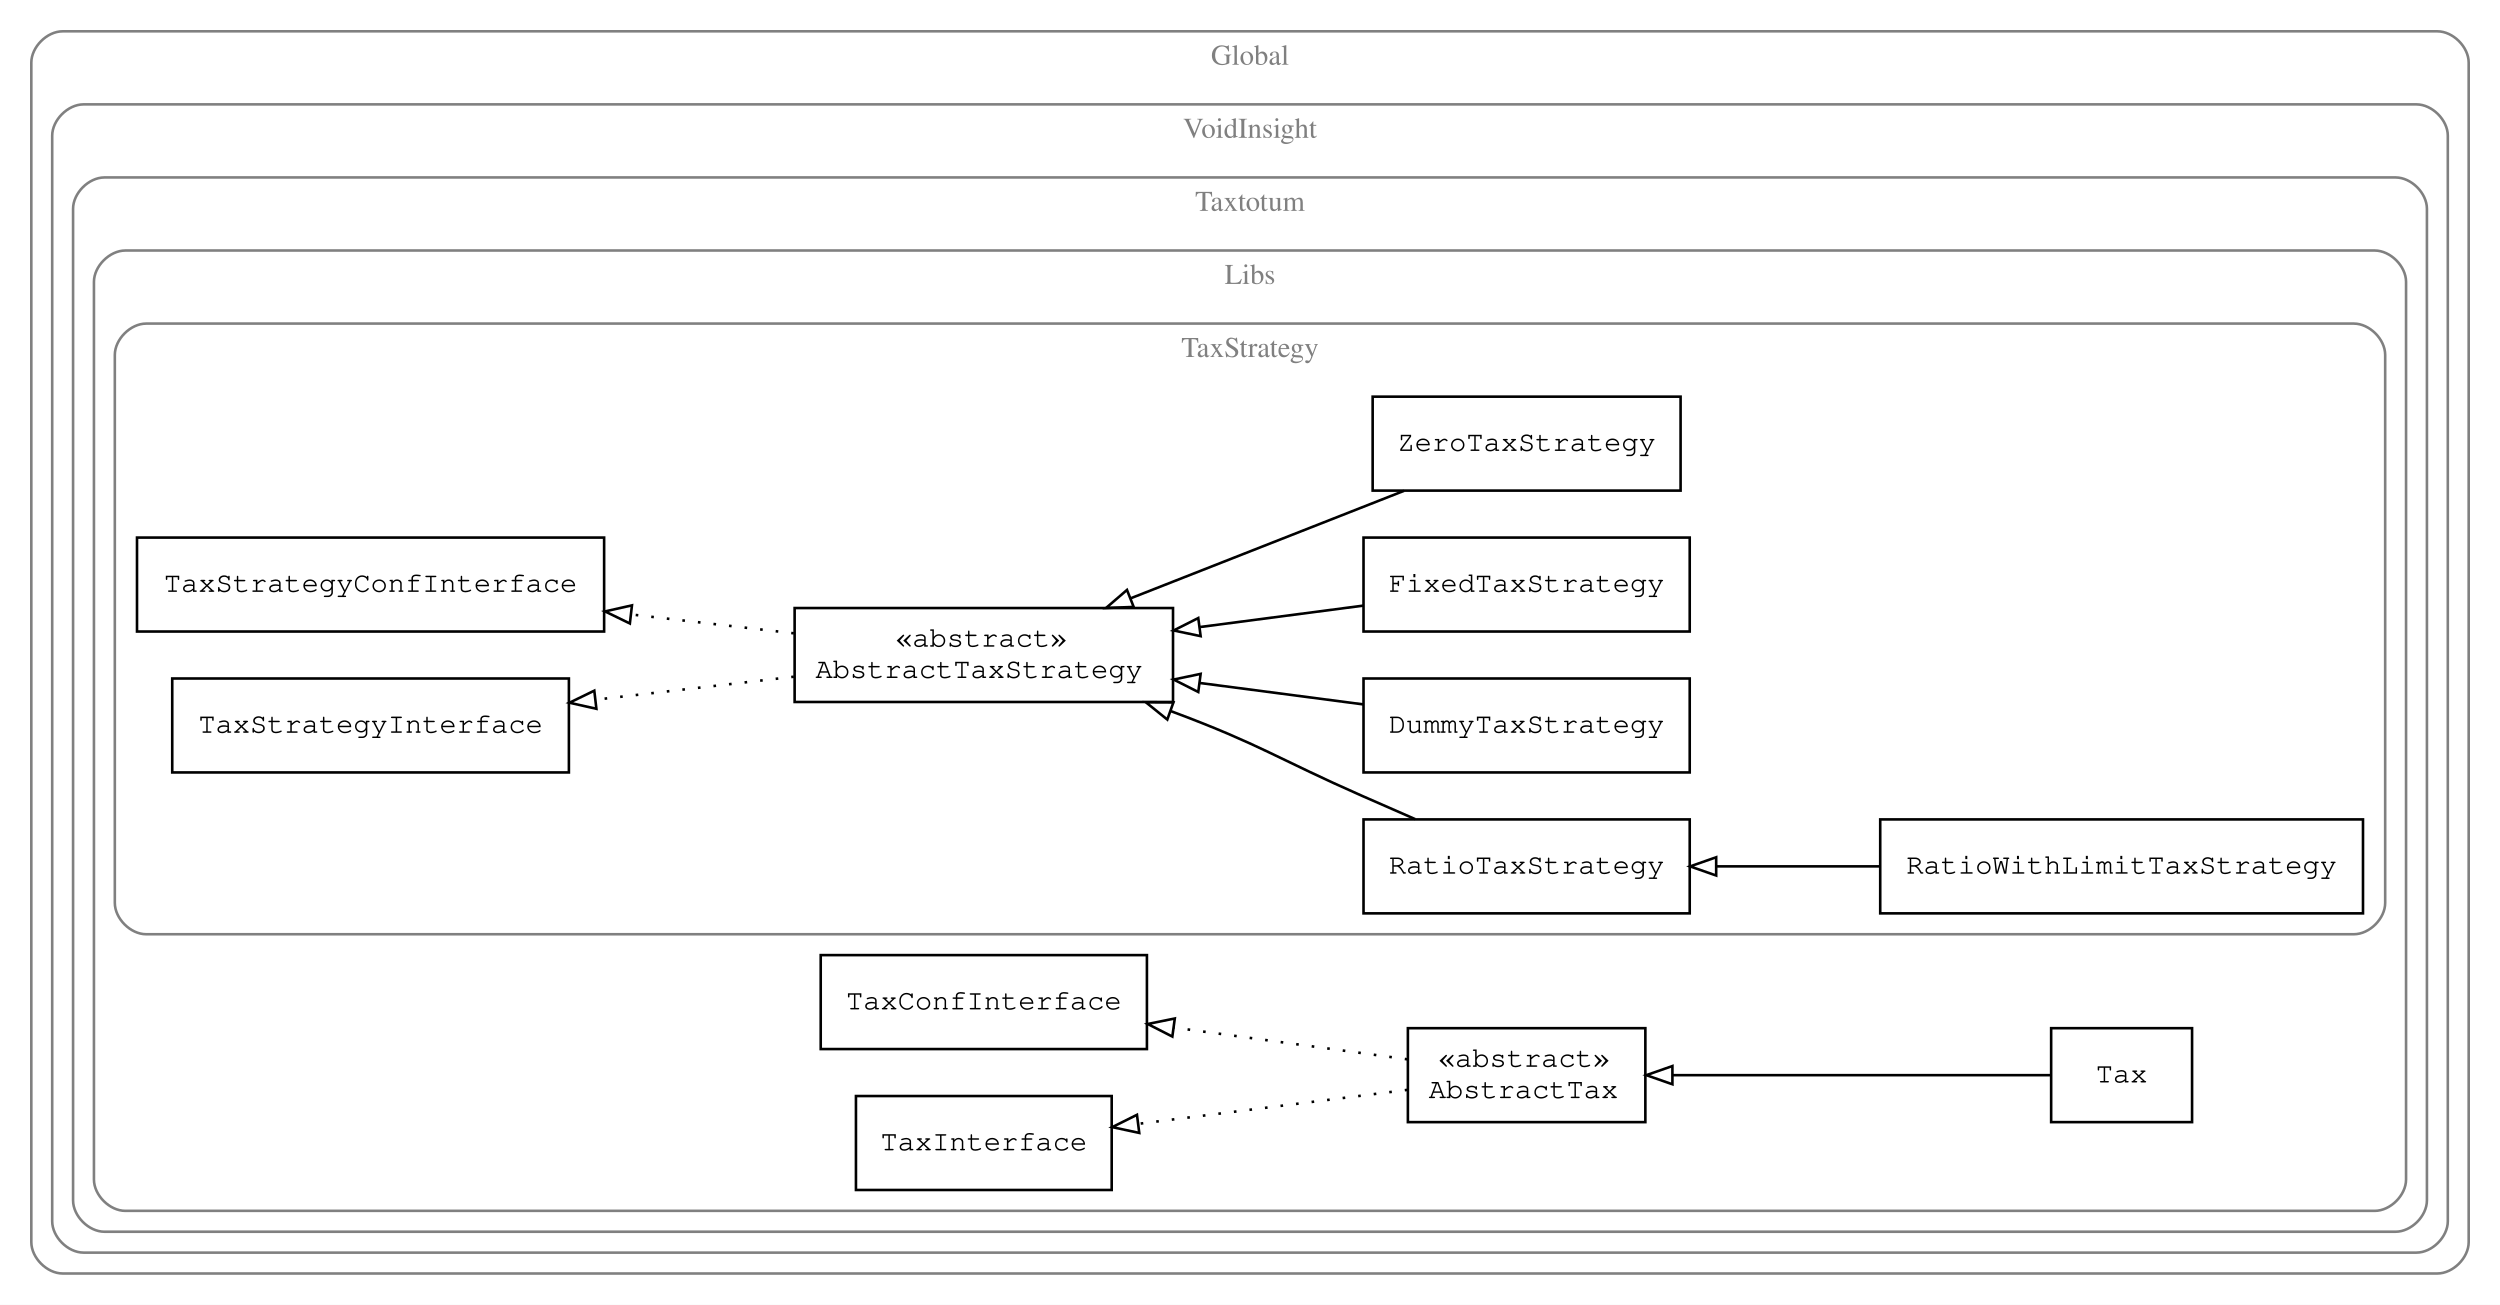
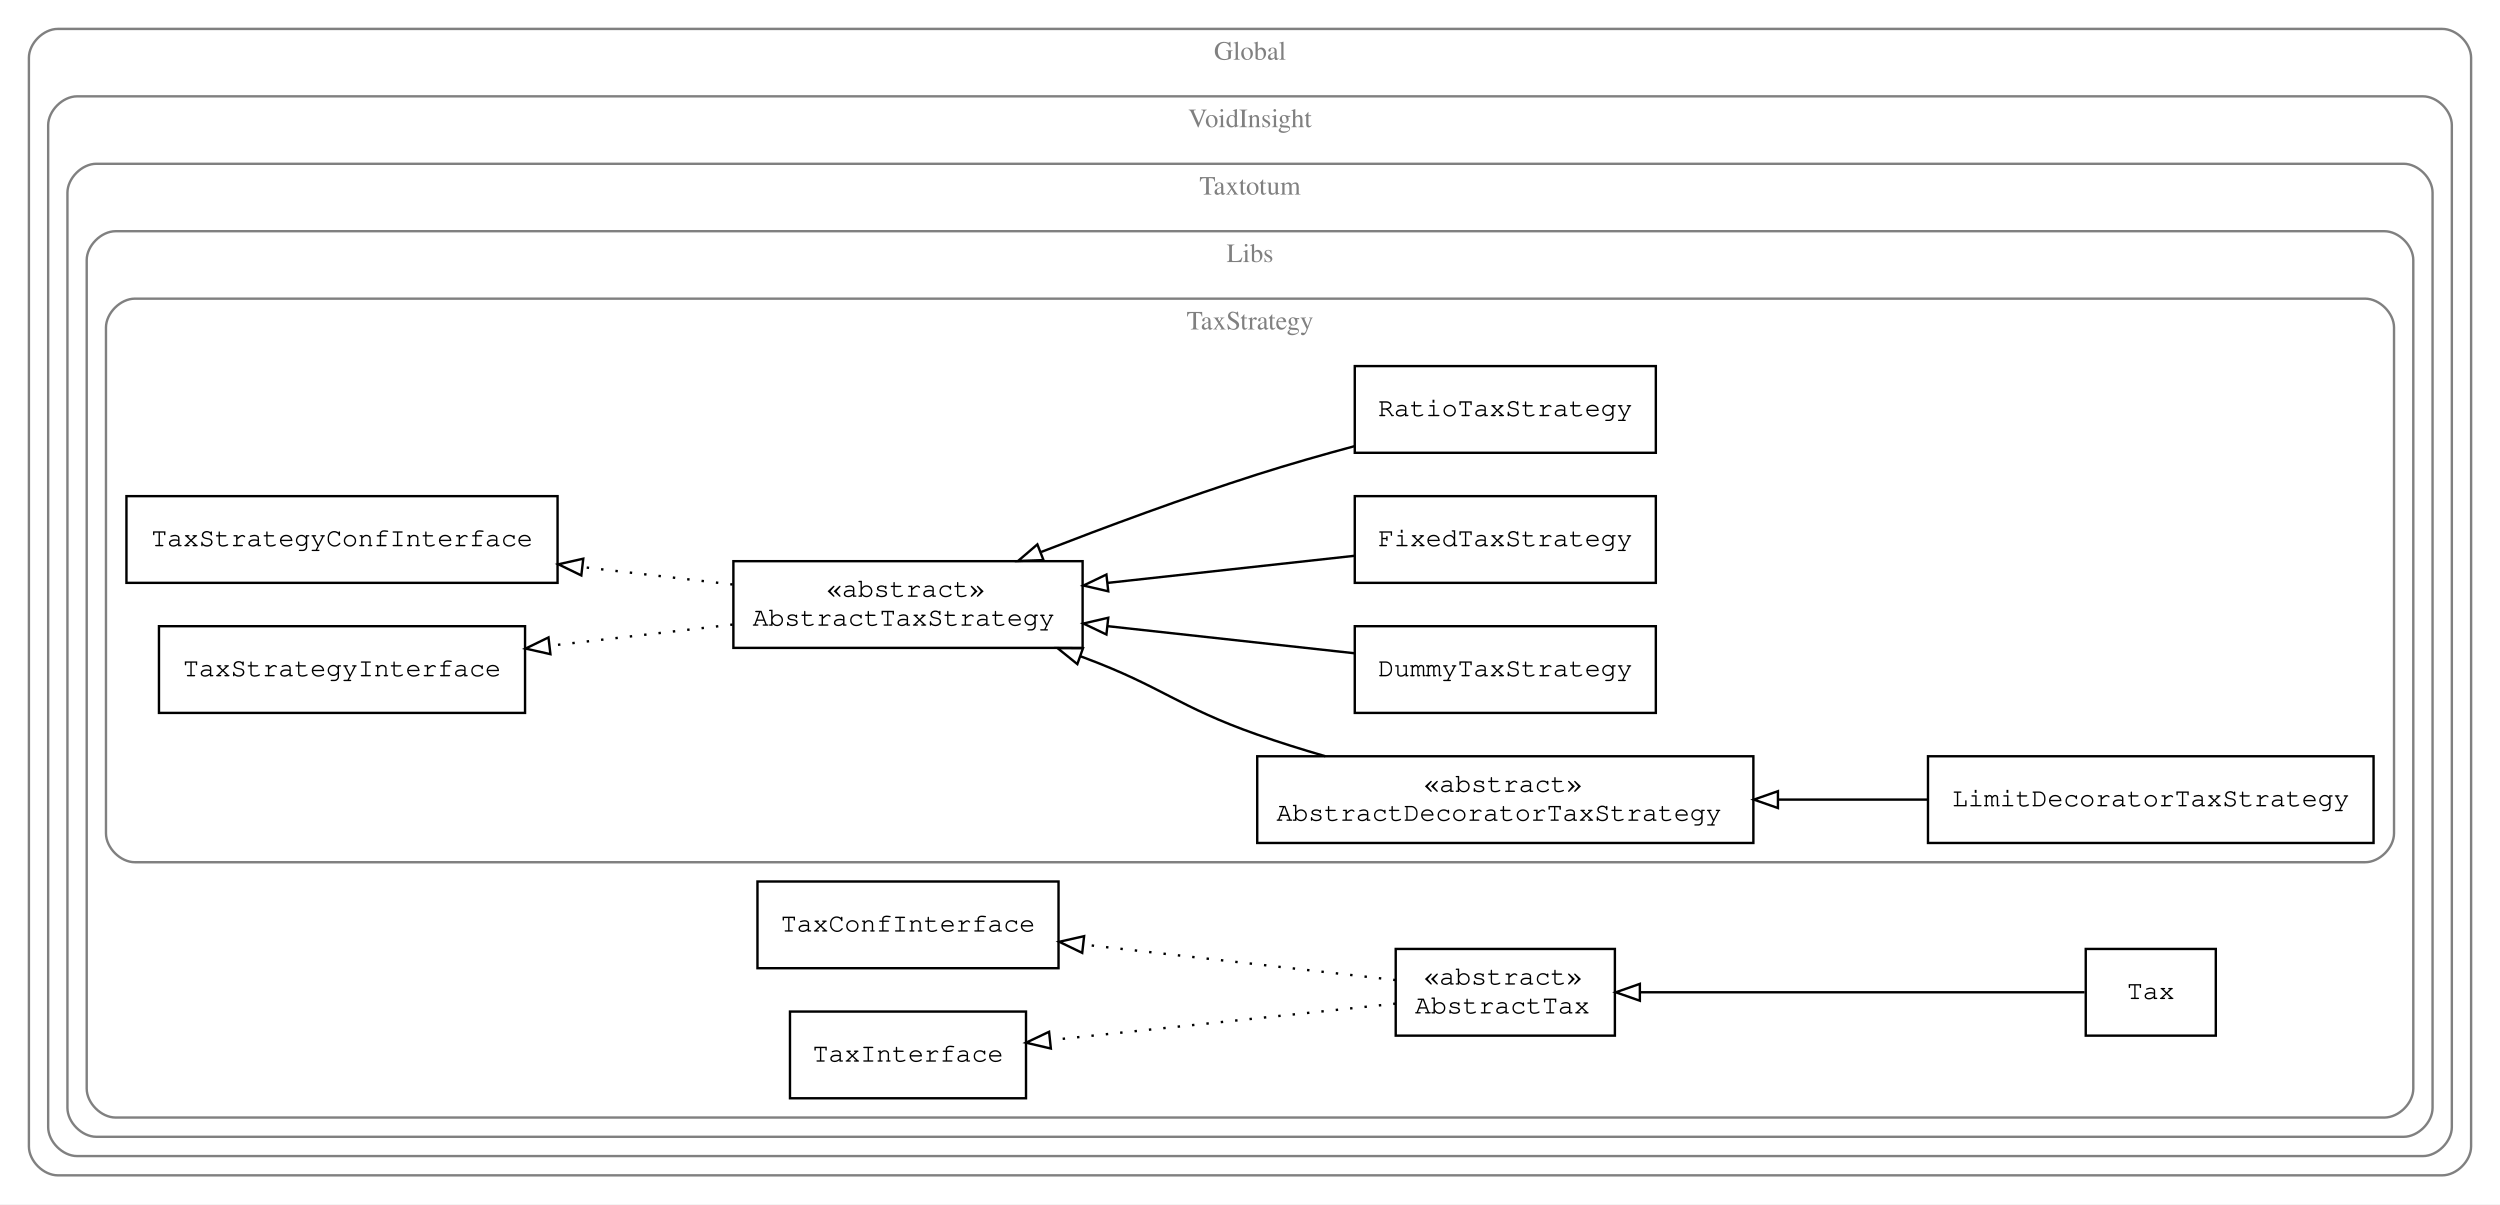
- <svg xmlns="http://www.w3.org/2000/svg" width="958pt" height="500pt" viewBox="0.00 0.00 958.00 500.00">
+ <svg xmlns="http://www.w3.org/2000/svg" width="1038pt" height="500pt" viewBox="0.00 0.00 1038.00 500.00">
  <g id="graph0" class="graph" transform="scale(1 1) rotate(0) translate(4 496)">
-     <polygon fill="white" stroke="none" points="-4,4 -4,-496 954,-496 954,4 -4,4" />
+     <polygon fill="white" stroke="none" points="-4,4 -4,-496 1034,-496 1034,4 -4,4" />
    <g id="clust1" class="cluster">
-       <path fill="none" stroke="gray" d="M20,-8C20,-8 930,-8 930,-8 936,-8 942,-14 942,-20 942,-20 942,-472 942,-472 942,-478 936,-484 930,-484 930,-484 20,-484 20,-484 14,-484 8,-478 8,-472 8,-472 8,-20 8,-20 8,-14 14,-8 20,-8" />
-       <text text-anchor="middle" x="475" y="-471.2" font-family="Times,serif" font-size="11.00" fill="gray">Global</text>
+       <path fill="none" stroke="gray" d="M20,-8C20,-8 1010,-8 1010,-8 1016,-8 1022,-14 1022,-20 1022,-20 1022,-472 1022,-472 1022,-478 1016,-484 1010,-484 1010,-484 20,-484 20,-484 14,-484 8,-478 8,-472 8,-472 8,-20 8,-20 8,-14 14,-8 20,-8" />
+       <text text-anchor="middle" x="515" y="-471.2" font-family="Times,serif" font-size="11.00" fill="gray">Global</text>
    </g>
    <g id="clust2" class="cluster">
-       <path fill="none" stroke="gray" d="M28,-16C28,-16 922,-16 922,-16 928,-16 934,-22 934,-28 934,-28 934,-444 934,-444 934,-450 928,-456 922,-456 922,-456 28,-456 28,-456 22,-456 16,-450 16,-444 16,-444 16,-28 16,-28 16,-22 22,-16 28,-16" />
-       <text text-anchor="middle" x="475" y="-443.2" font-family="Times,serif" font-size="11.00" fill="gray">VoidInsight</text>
+       <path fill="none" stroke="gray" d="M28,-16C28,-16 1002,-16 1002,-16 1008,-16 1014,-22 1014,-28 1014,-28 1014,-444 1014,-444 1014,-450 1008,-456 1002,-456 1002,-456 28,-456 28,-456 22,-456 16,-450 16,-444 16,-444 16,-28 16,-28 16,-22 22,-16 28,-16" />
+       <text text-anchor="middle" x="515" y="-443.2" font-family="Times,serif" font-size="11.00" fill="gray">VoidInsight</text>
    </g>
    <g id="clust3" class="cluster">
-       <path fill="none" stroke="gray" d="M36,-24C36,-24 914,-24 914,-24 920,-24 926,-30 926,-36 926,-36 926,-416 926,-416 926,-422 920,-428 914,-428 914,-428 36,-428 36,-428 30,-428 24,-422 24,-416 24,-416 24,-36 24,-36 24,-30 30,-24 36,-24" />
-       <text text-anchor="middle" x="475" y="-415.2" font-family="Times,serif" font-size="11.00" fill="gray">Taxtotum</text>
+       <path fill="none" stroke="gray" d="M36,-24C36,-24 994,-24 994,-24 1000,-24 1006,-30 1006,-36 1006,-36 1006,-416 1006,-416 1006,-422 1000,-428 994,-428 994,-428 36,-428 36,-428 30,-428 24,-422 24,-416 24,-416 24,-36 24,-36 24,-30 30,-24 36,-24" />
+       <text text-anchor="middle" x="515" y="-415.2" font-family="Times,serif" font-size="11.00" fill="gray">Taxtotum</text>
    </g>
    <g id="clust4" class="cluster">
-       <path fill="none" stroke="gray" d="M44,-32C44,-32 906,-32 906,-32 912,-32 918,-38 918,-44 918,-44 918,-388 918,-388 918,-394 912,-400 906,-400 906,-400 44,-400 44,-400 38,-400 32,-394 32,-388 32,-388 32,-44 32,-44 32,-38 38,-32 44,-32" />
-       <text text-anchor="middle" x="475" y="-387.2" font-family="Times,serif" font-size="11.00" fill="gray">Libs</text>
+       <path fill="none" stroke="gray" d="M44,-32C44,-32 986,-32 986,-32 992,-32 998,-38 998,-44 998,-44 998,-388 998,-388 998,-394 992,-400 986,-400 986,-400 44,-400 44,-400 38,-400 32,-394 32,-388 32,-388 32,-44 32,-44 32,-38 38,-32 44,-32" />
+       <text text-anchor="middle" x="515" y="-387.2" font-family="Times,serif" font-size="11.00" fill="gray">Libs</text>
    </g>
    <g id="clust5" class="cluster">
-       <path fill="none" stroke="gray" d="M52,-138C52,-138 898,-138 898,-138 904,-138 910,-144 910,-150 910,-150 910,-360 910,-360 910,-366 904,-372 898,-372 898,-372 52,-372 52,-372 46,-372 40,-366 40,-360 40,-360 40,-150 40,-150 40,-144 46,-138 52,-138" />
-       <text text-anchor="middle" x="475" y="-359.2" font-family="Times,serif" font-size="11.00" fill="gray">TaxStrategy</text>
+       <path fill="none" stroke="gray" d="M52,-138C52,-138 978,-138 978,-138 984,-138 990,-144 990,-150 990,-150 990,-360 990,-360 990,-366 984,-372 978,-372 978,-372 52,-372 52,-372 46,-372 40,-366 40,-360 40,-360 40,-150 40,-150 40,-144 46,-138 52,-138" />
+       <text text-anchor="middle" x="515" y="-359.2" font-family="Times,serif" font-size="11.00" fill="gray">TaxStrategy</text>
    </g>
    <g id="node1" class="node">
-       <polygon fill="none" stroke="black" points="643.5,-182 518.5,-182 518.5,-146 643.5,-146 643.5,-182" />
-       <text text-anchor="middle" x="581" y="-161.2" font-family="Courier,monospace" font-size="11.00">RatioTaxStrategy</text>
+       <polygon fill="none" stroke="black" points="683.5,-344 558.5,-344 558.5,-308 683.5,-308 683.5,-344" />
+       <text text-anchor="middle" x="621" y="-323.2" font-family="Courier,monospace" font-size="11.00">RatioTaxStrategy</text>
    </g>
    <g id="node2" class="node">
      <polygon fill="none" stroke="black" points="445.5,-263 300.5,-263 300.5,-227 445.5,-227 445.5,-263" />
      <text text-anchor="start" x="339" y="-248.2" font-family="Courier,monospace" font-size="11.00">«abstract»</text>
      <text text-anchor="start" x="308.5" y="-236.2" font-family="Courier,monospace" font-size="11.00">AbstractTaxStrategy</text>
    </g>
    <g id="edge1" class="edge">
-       <path fill="none" stroke="black" d="M538.293,-182.112C531.507,-185.073 524.555,-188.116 518,-191 485.947,-205.102 478.806,-210.75 446,-223 445.556,-223.166 445.11,-223.331 444.663,-223.496" />
-       <polygon fill="none" stroke="black" points="443.311,-220.262 435.061,-226.911 445.656,-226.858 443.311,-220.262" />
+       <path fill="none" stroke="black" d="M558.494,-310.783C545.074,-307.167 531.002,-303.147 518,-299 487.982,-289.425 455.04,-277.203 428.248,-266.809" />
+       <polygon fill="none" stroke="black" points="429.261,-263.447 418.673,-263.071 426.715,-269.968 429.261,-263.447" />
    </g>
    <g id="node7" class="node">
      <polygon fill="none" stroke="black" points="214,-236 62,-236 62,-200 214,-200 214,-236" />
      <text text-anchor="middle" x="138" y="-215.2" font-family="Courier,monospace" font-size="11.00">TaxStrategyInterface</text>
    </g>
    <g id="edge4" class="edge">
      <path fill="none" stroke="black" stroke-dasharray="1,5" d="M300.191,-236.679C276.217,-233.901 249.266,-230.778 224.364,-227.892" />
      <polygon fill="none" stroke="black" points="224.537,-224.389 214.201,-226.714 223.732,-231.342 224.537,-224.389" />
    </g>
    <g id="node8" class="node">
      <polygon fill="none" stroke="black" points="227.5,-290 48.5,-290 48.5,-254 227.5,-254 227.5,-290" />
      <text text-anchor="middle" x="138" y="-269.2" font-family="Courier,monospace" font-size="11.00">TaxStrategyConfInterface</text>
    </g>
    <g id="edge5" class="edge">
      <path fill="none" stroke="black" stroke-dasharray="1,5" d="M300.191,-253.321C280.542,-255.598 258.893,-258.107 238.011,-260.527" />
      <polygon fill="none" stroke="black" points="237.364,-257.078 227.834,-261.706 238.17,-264.032 237.364,-257.078" />
    </g>
    <g id="node3" class="node">
-       <polygon fill="none" stroke="black" points="640,-344 522,-344 522,-308 640,-308 640,-344" />
-       <text text-anchor="middle" x="581" y="-323.2" font-family="Courier,monospace" font-size="11.00">ZeroTaxStrategy</text>
+       <polygon fill="none" stroke="black" points="683.5,-290 558.5,-290 558.5,-254 683.5,-254 683.5,-290" />
+       <text text-anchor="middle" x="621" y="-269.2" font-family="Courier,monospace" font-size="11.00">FixedTaxStrategy</text>
    </g>
    <g id="edge6" class="edge">
-       <path fill="none" stroke="black" d="M534.026,-307.923C503.051,-295.743 462.029,-279.613 429.274,-266.734" />
-       <polygon fill="none" stroke="black" points="430.421,-263.424 419.833,-263.022 427.859,-269.939 430.421,-263.424" />
+       <path fill="none" stroke="black" d="M558.241,-265.222C527.286,-261.824 489.382,-257.664 456.02,-254.002" />
+       <polygon fill="none" stroke="black" points="456.147,-250.495 445.825,-252.883 455.383,-257.453 456.147,-250.495" />
    </g>
    <g id="node4" class="node">
-       <polygon fill="none" stroke="black" points="643.5,-290 518.5,-290 518.5,-254 643.5,-254 643.5,-290" />
-       <text text-anchor="middle" x="581" y="-269.2" font-family="Courier,monospace" font-size="11.00">FixedTaxStrategy</text>
+       <polygon fill="none" stroke="black" points="683.5,-236 558.5,-236 558.5,-200 683.5,-200 683.5,-236" />
+       <text text-anchor="middle" x="621" y="-215.2" font-family="Courier,monospace" font-size="11.00">DummyTaxStrategy</text>
    </g>
-     <g id="edge7" class="edge">
-       <path fill="none" stroke="black" d="M518.472,-263.936C498.808,-261.358 476.724,-258.464 455.85,-255.728" />
-       <polygon fill="none" stroke="black" points="456.086,-252.229 445.716,-254.4 455.176,-259.17 456.086,-252.229" />
+     <g id="edge8" class="edge">
+       <path fill="none" stroke="black" d="M558.241,-224.778C527.286,-228.176 489.382,-232.336 456.02,-235.998" />
+       <polygon fill="none" stroke="black" points="455.383,-232.547 445.825,-237.117 456.147,-239.505 455.383,-232.547" />
    </g>
    <g id="node5" class="node">
-       <polygon fill="none" stroke="black" points="643.5,-236 518.5,-236 518.5,-200 643.5,-200 643.5,-236" />
-       <text text-anchor="middle" x="581" y="-215.2" font-family="Courier,monospace" font-size="11.00">DummyTaxStrategy</text>
+       <polygon fill="none" stroke="black" points="724,-182 518,-182 518,-146 724,-146 724,-182" />
+       <text text-anchor="start" x="587" y="-167.2" font-family="Courier,monospace" font-size="11.00">«abstract»</text>
+       <text text-anchor="start" x="526" y="-155.2" font-family="Courier,monospace" font-size="11.00">AbstractDecoratorTaxStrategy</text>
    </g>
    <g id="edge9" class="edge">
-       <path fill="none" stroke="black" d="M518.472,-226.064C498.808,-228.642 476.724,-231.536 455.85,-234.272" />
-       <polygon fill="none" stroke="black" points="455.176,-230.83 445.716,-235.6 456.086,-237.771 455.176,-230.83" />
+       <path fill="none" stroke="black" d="M546.307,-182.005C536.712,-184.787 527.071,-187.806 518,-191 484.969,-202.628 478.806,-210.75 446,-223 445.556,-223.166 445.11,-223.331 444.663,-223.496" />
+       <polygon fill="none" stroke="black" points="443.311,-220.262 435.061,-226.911 445.656,-226.858 443.311,-220.262" />
    </g>
    <g id="node6" class="node">
-       <polygon fill="none" stroke="black" points="901.5,-182 716.5,-182 716.5,-146 901.5,-146 901.5,-182" />
-       <text text-anchor="middle" x="809" y="-161.2" font-family="Courier,monospace" font-size="11.00">RatioWithLimitTaxStrategy</text>
+       <polygon fill="none" stroke="black" points="981.5,-182 796.5,-182 796.5,-146 981.5,-146 981.5,-182" />
+       <text text-anchor="middle" x="889" y="-161.2" font-family="Courier,monospace" font-size="11.00">LimitDecoratorTaxStrategy</text>
    </g>
    <g id="edge10" class="edge">
-       <path fill="none" stroke="black" d="M716.403,-164C695.564,-164 673.717,-164 653.839,-164" />
-       <polygon fill="none" stroke="black" points="653.639,-160.5 643.639,-164 653.639,-167.5 653.639,-160.5" />
+       <path fill="none" stroke="black" d="M796.458,-164C776.44,-164 755.03,-164 734.307,-164" />
+       <polygon fill="none" stroke="black" points="734.198,-160.5 724.198,-164 734.198,-167.5 734.198,-160.5" />
    </g>
    <g id="node9" class="node">
-       <polygon fill="none" stroke="black" points="626.5,-102 535.5,-102 535.5,-66 626.5,-66 626.5,-102" />
-       <text text-anchor="start" x="547" y="-87.2" font-family="Courier,monospace" font-size="11.00">«abstract»</text>
-       <text text-anchor="start" x="543.5" y="-75.2" font-family="Courier,monospace" font-size="11.00">AbstractTax</text>
+       <polygon fill="none" stroke="black" points="666.5,-102 575.5,-102 575.5,-66 666.5,-66 666.5,-102" />
+       <text text-anchor="start" x="587" y="-87.2" font-family="Courier,monospace" font-size="11.00">«abstract»</text>
+       <text text-anchor="start" x="583.5" y="-75.2" font-family="Courier,monospace" font-size="11.00">AbstractTax</text>
    </g>
    <g id="node11" class="node">
      <polygon fill="none" stroke="black" points="422,-76 324,-76 324,-40 422,-40 422,-76" />
      <text text-anchor="middle" x="373" y="-55.2" font-family="Courier,monospace" font-size="11.00">TaxInterface</text>
    </g>
    <g id="edge2" class="edge">
-       <path fill="none" stroke="black" stroke-dasharray="1,5" d="M535.301,-78.358C505.19,-74.558 465.167,-69.507 432.522,-65.386" />
-       <polygon fill="none" stroke="black" points="432.564,-61.864 422.204,-64.084 431.687,-68.809 432.564,-61.864" />
+       <path fill="none" stroke="black" stroke-dasharray="1,5" d="M575.451,-79.292C535.246,-75.042 475.847,-68.764 431.958,-64.126" />
+       <polygon fill="none" stroke="black" points="432.313,-60.644 422,-63.073 431.577,-67.605 432.313,-60.644" />
    </g>
    <g id="node12" class="node">
      <polygon fill="none" stroke="black" points="435.5,-130 310.5,-130 310.5,-94 435.5,-94 435.5,-130" />
      <text text-anchor="middle" x="373" y="-109.2" font-family="Courier,monospace" font-size="11.00">TaxConfInterface</text>
    </g>
    <g id="edge3" class="edge">
-       <path fill="none" stroke="black" stroke-dasharray="1,5" d="M535.301,-90.076C509.148,-93.63 475.517,-98.202 445.737,-102.249" />
-       <polygon fill="none" stroke="black" points="445.24,-98.785 435.802,-103.6 446.183,-105.721 445.24,-98.785" />
+       <path fill="none" stroke="black" stroke-dasharray="1,5" d="M575.451,-89.071C539.38,-93.176 487.86,-99.04 445.952,-103.81" />
+       <polygon fill="none" stroke="black" points="445.336,-100.358 435.796,-104.966 446.128,-107.313 445.336,-100.358" />
    </g>
    <g id="node10" class="node">
-       <polygon fill="none" stroke="black" points="836,-102 782,-102 782,-66 836,-66 836,-102" />
-       <text text-anchor="middle" x="809" y="-81.2" font-family="Courier,monospace" font-size="11.00">Tax</text>
+       <polygon fill="none" stroke="black" points="916,-102 862,-102 862,-66 916,-66 916,-102" />
+       <text text-anchor="middle" x="889" y="-81.2" font-family="Courier,monospace" font-size="11.00">Tax</text>
    </g>
-     <g id="edge8" class="edge">
-       <path fill="none" stroke="black" d="M781.633,-84C746.343,-84 682.88,-84 636.965,-84" />
-       <polygon fill="none" stroke="black" points="636.868,-80.5 626.868,-84 636.868,-87.5 636.868,-80.5" />
+     <g id="edge7" class="edge">
+       <path fill="none" stroke="black" d="M861.522,-84C818.719,-84 733.435,-84 677.046,-84" />
+       <polygon fill="none" stroke="black" points="676.869,-80.5 666.869,-84 676.869,-87.5 676.869,-80.5" />
    </g>
  </g>
</svg>
